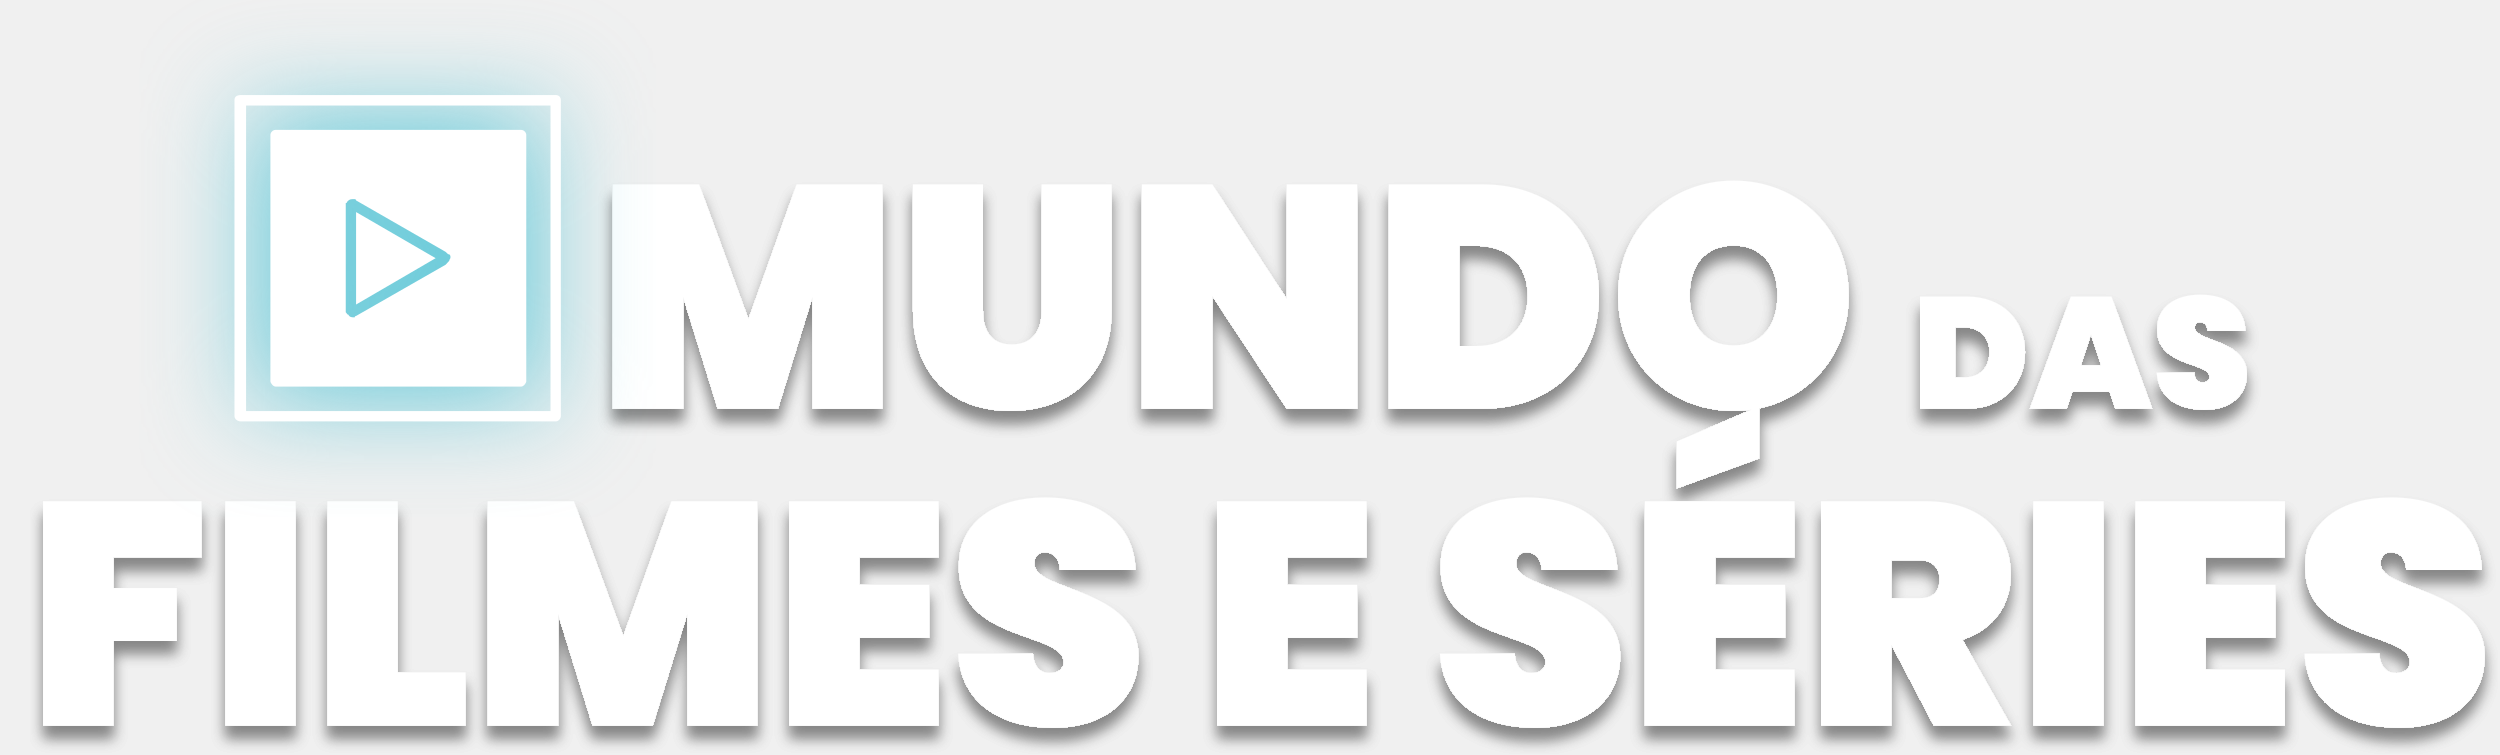
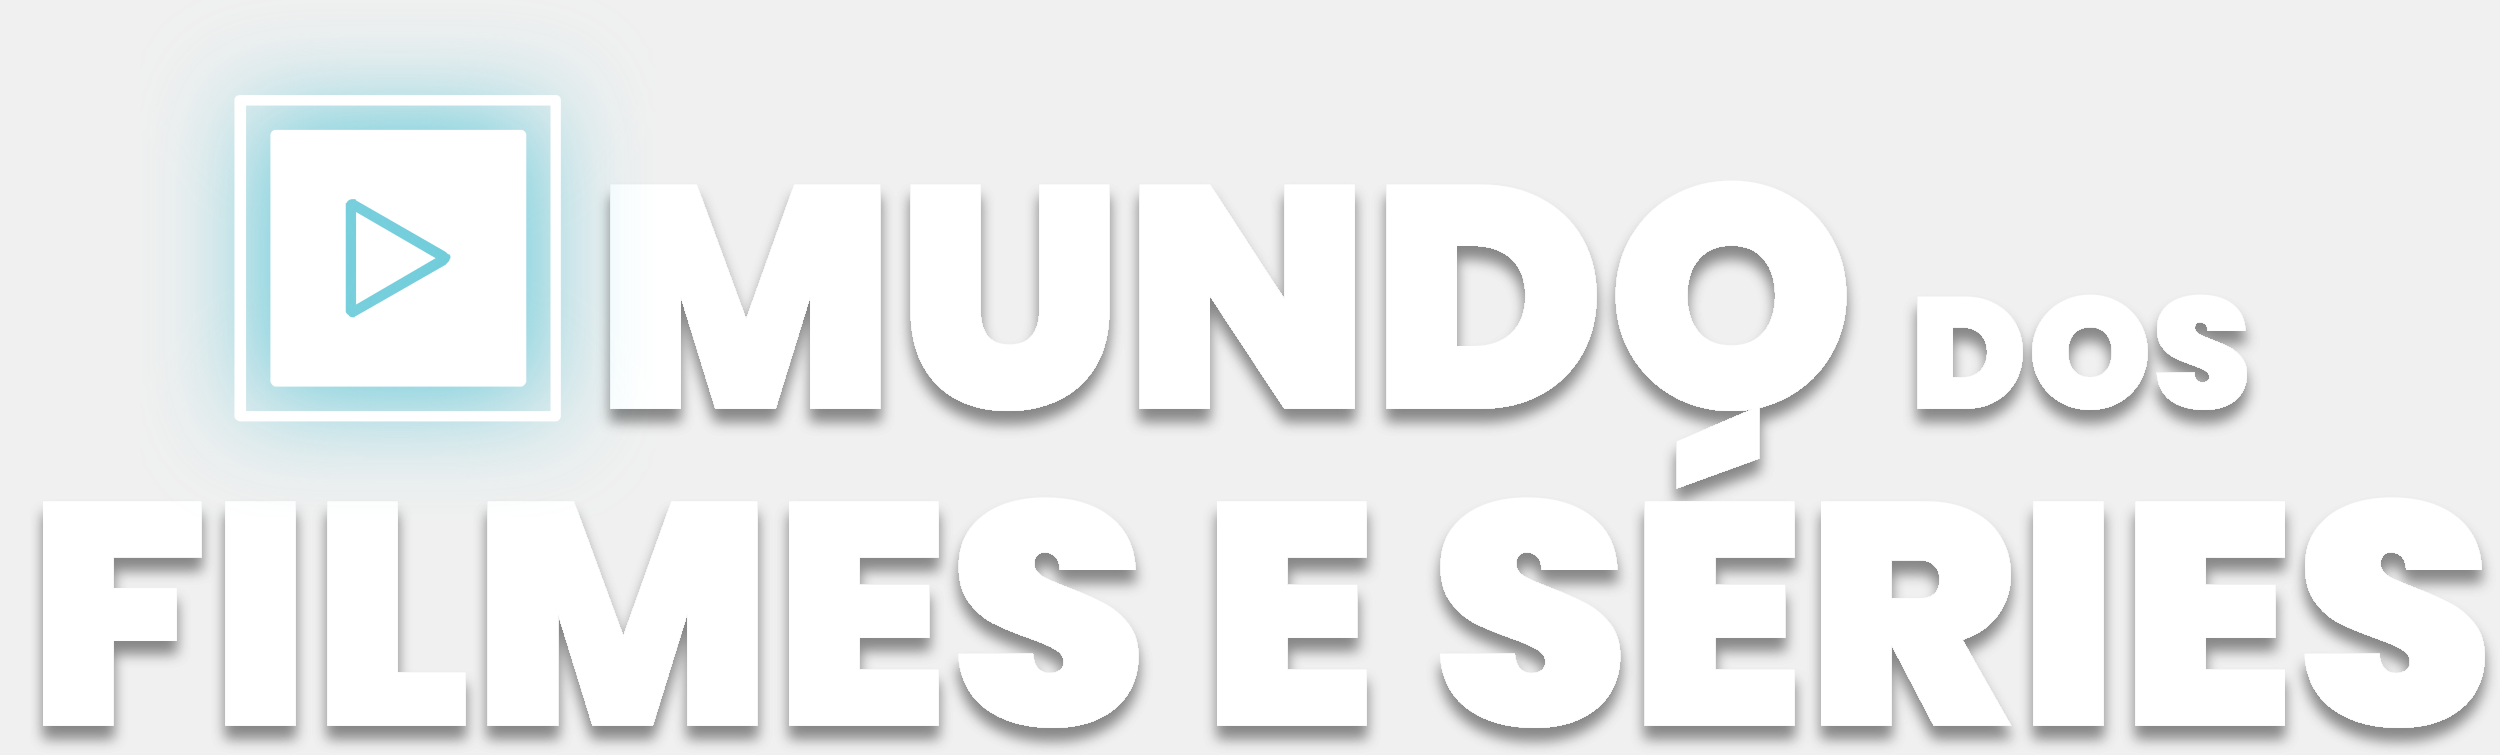
<svg xmlns="http://www.w3.org/2000/svg" width="789" height="238" viewBox="0 0 789 238" fill="none">
  <g filter="url(#filter0_dd_272_219)">
-     <path d="M193.416 129V58.2H220.616L236.216 100.7L251.416 58.2H278.516V129H256.416V93.7L245.516 129H226.516L215.616 93.7V129H193.416ZM288.133 98.1V58.2H310.233V98.1C310.233 104.2 312.633 108.7 319.333 108.7C326.033 108.7 328.733 104.2 328.733 98.1V58.2H350.833V98.1C350.833 119 336.533 129.7 318.833 129.7C301.133 129.7 288.133 119 288.133 98.1ZM406.108 58.2H428.308V129H406.108L382.608 93.4V129H360.408V58.2H382.608L406.108 94.4V58.2ZM467.838 58.2C490.438 58.2 504.638 73 504.638 93.4C504.638 113.6 490.438 129 467.838 129H438.338V58.2H467.838ZM460.538 109.2H465.838C475.638 109.2 482.138 103.7 482.138 93.4C482.138 83.1 475.638 77.6 465.838 77.6H460.538V109.2ZM583.454 93.3C583.454 114.6 567.154 129.7 547.154 129.7C527.054 129.7 510.654 114.6 510.654 93.3C510.654 72 527.054 57 547.154 57C567.354 57 583.454 72 583.454 93.3ZM533.254 93.3C533.254 102.7 538.054 109 547.154 109C556.054 109 560.954 102.7 560.954 93.3C560.954 83.7 556.054 77.5 547.154 77.5C538.054 77.5 533.254 83.7 533.254 93.3ZM620.705 93.6C632.005 93.6 639.105 101 639.105 111.2C639.105 121.3 632.005 129 620.705 129H605.955V93.6H620.705ZM617.055 119.1H619.705C624.605 119.1 627.855 116.35 627.855 111.2C627.855 106.05 624.605 103.3 619.705 103.3H617.055V119.1ZM667.563 129L665.813 123.65H654.013L652.263 129H640.613L653.563 93.6H666.363L679.263 129H667.563ZM663.113 115.3L659.913 105.45L656.713 115.3H663.113ZM709.135 118.05C709.135 124.55 704.185 129.35 695.635 129.35C687.535 129.35 681.185 125.6 680.685 117.65H692.485C692.685 120.25 694.085 120.7 695.185 120.7C696.285 120.7 697.335 120.2 697.335 118.95C697.285 114.15 680.585 115.9 680.785 103.8C680.785 96.7 686.785 93 694.335 93C702.885 93 708.385 97.1 708.685 104.45H696.735C696.635 102.3 695.485 101.65 694.285 101.65C693.385 101.65 692.685 102.25 692.685 103.45C692.685 107.9 709.135 107.15 709.135 118.05ZM13.582 229V158.2H63.582V175.8H35.782V185.6H55.782V202.3H35.782V229H13.582ZM71.102 229V158.2H93.302V229H71.102ZM103.328 158.2H125.528V212.2H146.928V229H103.328V158.2ZM153.914 229V158.2H181.114L196.714 200.7L211.914 158.2H239.014V229H216.914V193.7L206.014 229H187.014L176.114 193.7V229H153.914ZM296.231 158.2V175.9H271.231V184.6H293.231V201.3H271.231V211.3H296.231V229H249.031V158.2H296.231ZM359.298 207.1C359.298 220.1 349.398 229.7 332.298 229.7C316.098 229.7 303.398 222.2 302.398 206.3H325.998C326.398 211.5 329.198 212.4 331.398 212.4C333.598 212.4 335.698 211.4 335.698 208.9C335.598 199.3 302.198 202.8 302.598 178.6C302.598 164.4 314.598 157 329.698 157C346.798 157 357.798 165.2 358.398 179.9H334.498C334.298 175.6 331.998 174.3 329.598 174.3C327.798 174.3 326.398 175.5 326.398 177.9C326.398 186.8 359.298 185.3 359.298 207.1ZM431.29 158.2V175.9H406.29V184.6H428.29V201.3H406.29V211.3H431.29V229H384.09V158.2H431.29ZM511.348 207.1C511.348 220.1 501.448 229.7 484.348 229.7C468.148 229.7 455.448 222.2 454.448 206.3H478.048C478.448 211.5 481.248 212.4 483.448 212.4C485.648 212.4 487.748 211.4 487.748 208.9C487.648 199.3 454.248 202.8 454.648 178.6C454.648 164.4 466.648 157 481.748 157C498.848 157 509.848 165.2 510.448 179.9H486.548C486.348 175.6 484.048 174.3 481.648 174.3C479.848 174.3 478.448 175.5 478.448 177.9C478.448 186.8 511.348 185.3 511.348 207.1ZM566.348 158.2V175.9H541.348V184.6H563.348V201.3H541.348V211.3H566.348V229H519.148V158.2H566.348ZM529.248 139.3L555.148 128.3V144.7L529.248 154.1V139.3ZM612.115 182.8C612.115 179.2 609.915 176.8 605.715 176.8H596.915V188.8H605.715C609.915 188.8 612.115 187 612.115 182.8ZM574.715 158.2H607.715C625.515 158.2 634.615 168.4 634.615 181.4C634.615 190.7 629.415 198.6 619.315 201.9L634.715 229H610.315L597.015 203.6H596.915V229H574.715V158.2ZM641.707 229V158.2H663.907V229H641.707ZM721.134 158.2V175.9H696.134V184.6H718.134V201.3H696.134V211.3H721.134V229H673.934V158.2H721.134ZM784.2 207.1C784.2 220.1 774.3 229.7 757.2 229.7C741 229.7 728.3 222.2 727.3 206.3H750.9C751.3 211.5 754.1 212.4 756.3 212.4C758.5 212.4 760.6 211.4 760.6 208.9C760.5 199.3 727.1 202.8 727.5 178.6C727.5 164.4 739.5 157 754.6 157C771.7 157 782.7 165.2 783.3 179.9H759.4C759.2 175.6 756.9 174.3 754.5 174.3C752.7 174.3 751.3 175.5 751.3 177.9C751.3 186.8 784.2 185.3 784.2 207.1Z" fill="white" />
+     <path d="M277.784 58.2V129H255.684V93.7L244.784 129H225.784L214.884 93.7V129H192.684V58.2H219.884L235.484 100.7L250.684 58.2H277.784ZM309.501 58.2V98.1C309.501 101.367 310.201 103.967 311.601 105.9C313.067 107.767 315.401 108.7 318.601 108.7C321.801 108.7 324.167 107.767 325.701 105.9C327.234 103.967 328.001 101.367 328.001 98.1V58.2H350.101V98.1C350.101 104.833 348.701 110.6 345.901 115.4C343.101 120.133 339.267 123.7 334.401 126.1C329.534 128.5 324.101 129.7 318.101 129.7C312.101 129.7 306.767 128.5 302.101 126.1C297.501 123.7 293.901 120.133 291.301 115.4C288.701 110.667 287.401 104.9 287.401 98.1V58.2H309.501ZM427.576 129H405.376L381.876 93.4V129H359.676V58.2H381.876L405.376 94.4V58.2H427.576V129ZM467.105 58.2C474.505 58.2 480.972 59.7 486.505 62.7C492.105 65.7 496.405 69.867 499.405 75.2C502.405 80.533 503.905 86.6 503.905 93.4C503.905 100.133 502.405 106.2 499.405 111.6C496.405 117 492.105 121.267 486.505 124.4C480.972 127.467 474.505 129 467.105 129H437.605V58.2H467.105ZM465.105 109.2C470.105 109.2 474.072 107.833 477.005 105.1C479.939 102.367 481.405 98.467 481.405 93.4C481.405 88.333 479.939 84.433 477.005 81.7C474.072 78.967 470.105 77.6 465.105 77.6H459.805V109.2H465.105ZM546.422 129.7C539.755 129.7 533.622 128.133 528.022 125C522.489 121.867 518.089 117.533 514.822 112C511.555 106.467 509.922 100.233 509.922 93.3C509.922 86.367 511.555 80.133 514.822 74.6C518.089 69.067 522.489 64.767 528.022 61.7C533.622 58.567 539.755 57 546.422 57C553.089 57 559.189 58.567 564.722 61.7C570.255 64.767 574.622 69.067 577.822 74.6C581.089 80.133 582.722 86.367 582.722 93.3C582.722 100.233 581.089 106.467 577.822 112C574.622 117.533 570.222 121.867 564.622 125C559.089 128.133 553.022 129.7 546.422 129.7ZM546.422 109C550.822 109 554.222 107.6 556.622 104.8C559.022 101.933 560.222 98.1 560.222 93.3C560.222 88.433 559.022 84.6 556.622 81.8C554.222 78.933 550.822 77.5 546.422 77.5C541.955 77.5 538.522 78.933 536.122 81.8C533.722 84.6 532.522 88.433 532.522 93.3C532.522 98.1 533.722 101.933 536.122 104.8C538.522 107.6 541.955 109 546.422 109ZM619.973 93.6C623.673 93.6 626.906 94.35 629.673 95.85C632.473 97.35 634.623 99.433 636.123 102.1C637.623 104.767 638.373 107.8 638.373 111.2C638.373 114.567 637.623 117.6 636.123 120.3C634.623 123 632.473 125.133 629.673 126.7C626.906 128.233 623.673 129 619.973 129H605.223V93.6H619.973ZM618.973 119.1C621.473 119.1 623.456 118.417 624.923 117.05C626.389 115.683 627.123 113.733 627.123 111.2C627.123 108.667 626.389 106.717 624.923 105.35C623.456 103.983 621.473 103.3 618.973 103.3H616.323V119.1H618.973ZM659.631 129.35C656.298 129.35 653.231 128.567 650.431 127C647.664 125.433 645.464 123.267 643.831 120.5C642.198 117.733 641.381 114.617 641.381 111.15C641.381 107.683 642.198 104.567 643.831 101.8C645.464 99.033 647.664 96.883 650.431 95.35C653.231 93.783 656.298 93 659.631 93C662.964 93 666.014 93.783 668.781 95.35C671.548 96.883 673.731 99.033 675.331 101.8C676.964 104.567 677.781 107.683 677.781 111.15C677.781 114.617 676.964 117.733 675.331 120.5C673.731 123.267 671.531 125.433 668.731 127C665.964 128.567 662.931 129.35 659.631 129.35ZM659.631 119C661.831 119 663.531 118.3 664.731 116.9C665.931 115.467 666.531 113.55 666.531 111.15C666.531 108.717 665.931 106.8 664.731 105.4C663.531 103.967 661.831 103.25 659.631 103.25C657.398 103.25 655.681 103.967 654.481 105.4C653.281 106.8 652.681 108.717 652.681 111.15C652.681 113.55 653.281 115.467 654.481 116.9C655.681 118.3 657.398 119 659.631 119ZM695.635 129.35C691.402 129.35 687.902 128.367 685.135 126.4C682.402 124.4 680.918 121.483 680.685 117.65H692.485C692.652 119.683 693.552 120.7 695.185 120.7C695.785 120.7 696.285 120.567 696.685 120.3C697.118 120 697.335 119.55 697.335 118.95C697.335 118.117 696.885 117.45 695.985 116.95C695.085 116.417 693.685 115.817 691.785 115.15C689.518 114.35 687.635 113.567 686.135 112.8C684.668 112.033 683.402 110.917 682.335 109.45C681.268 107.983 680.752 106.1 680.785 103.8C680.785 101.5 681.368 99.55 682.535 97.95C683.735 96.317 685.352 95.083 687.385 94.25C689.452 93.417 691.768 93 694.335 93C698.668 93 702.102 94 704.635 96C707.202 98 708.552 100.817 708.685 104.45H696.735C696.702 103.45 696.452 102.733 695.985 102.3C695.518 101.867 694.952 101.65 694.285 101.65C693.818 101.65 693.435 101.817 693.135 102.15C692.835 102.45 692.685 102.883 692.685 103.45C692.685 104.25 693.118 104.917 693.985 105.45C694.885 105.95 696.302 106.567 698.235 107.3C700.468 108.133 702.302 108.933 703.735 109.7C705.202 110.467 706.468 111.533 707.535 112.9C708.602 114.267 709.135 115.983 709.135 118.05C709.135 120.217 708.602 122.167 707.535 123.9C706.468 125.6 704.918 126.933 702.885 127.9C700.852 128.867 698.435 129.35 695.635 129.35ZM63.582 158.2V175.8H35.782V185.6H55.782V202.3H35.782V229H13.582V158.2H63.582ZM93.302 158.2V229H71.102V158.2H93.302ZM125.528 212.2H146.928V229H103.328V158.2H125.528V212.2ZM239.014 158.2V229H216.914V193.7L206.014 229H187.014L176.114 193.7V229H153.914V158.2H181.114L196.714 200.7L211.914 158.2H239.014ZM271.231 175.9V184.6H293.231V201.3H271.231V211.3H296.231V229H249.031V158.2H296.231V175.9H271.231ZM332.298 229.7C323.831 229.7 316.831 227.733 311.298 223.8C305.831 219.8 302.864 213.967 302.398 206.3H325.998C326.331 210.367 328.131 212.4 331.398 212.4C332.598 212.4 333.598 212.133 334.398 211.6C335.264 211 335.698 210.1 335.698 208.9C335.698 207.233 334.798 205.9 332.998 204.9C331.198 203.833 328.398 202.633 324.598 201.3C320.064 199.7 316.298 198.133 313.298 196.6C310.364 195.067 307.831 192.833 305.698 189.9C303.564 186.967 302.531 183.2 302.598 178.6C302.598 174 303.764 170.1 306.098 166.9C308.498 163.633 311.731 161.167 315.798 159.5C319.931 157.833 324.564 157 329.698 157C338.364 157 345.231 159 350.298 163C355.431 167 358.131 172.633 358.398 179.9H334.498C334.431 177.9 333.931 176.467 332.998 175.6C332.064 174.733 330.931 174.3 329.598 174.3C328.664 174.3 327.898 174.633 327.298 175.3C326.698 175.9 326.398 176.767 326.398 177.9C326.398 179.5 327.264 180.833 328.998 181.9C330.798 182.9 333.631 184.133 337.498 185.6C341.964 187.267 345.631 188.867 348.498 190.4C351.431 191.933 353.964 194.067 356.098 196.8C358.231 199.533 359.298 202.967 359.298 207.1C359.298 211.433 358.231 215.333 356.098 218.8C353.964 222.2 350.864 224.867 346.798 226.8C342.731 228.733 337.898 229.7 332.298 229.7ZM406.29 175.9V184.6H428.29V201.3H406.29V211.3H431.29V229H384.09V158.2H431.29V175.9H406.29ZM484.348 229.7C475.882 229.7 468.882 227.733 463.348 223.8C457.882 219.8 454.915 213.967 454.448 206.3H478.048C478.382 210.367 480.182 212.4 483.448 212.4C484.648 212.4 485.648 212.133 486.448 211.6C487.315 211 487.748 210.1 487.748 208.9C487.748 207.233 486.848 205.9 485.048 204.9C483.248 203.833 480.448 202.633 476.648 201.3C472.115 199.7 468.348 198.133 465.348 196.6C462.415 195.067 459.882 192.833 457.748 189.9C455.615 186.967 454.582 183.2 454.648 178.6C454.648 174 455.815 170.1 458.148 166.9C460.548 163.633 463.782 161.167 467.848 159.5C471.982 157.833 476.615 157 481.748 157C490.415 157 497.282 159 502.348 163C507.482 167 510.182 172.633 510.448 179.9H486.548C486.482 177.9 485.982 176.467 485.048 175.6C484.115 174.733 482.982 174.3 481.648 174.3C480.715 174.3 479.948 174.633 479.348 175.3C478.748 175.9 478.448 176.767 478.448 177.9C478.448 179.5 479.315 180.833 481.048 181.9C482.848 182.9 485.682 184.133 489.548 185.6C494.015 187.267 497.682 188.867 500.548 190.4C503.482 191.933 506.015 194.067 508.148 196.8C510.282 199.533 511.348 202.967 511.348 207.1C511.348 211.433 510.282 215.333 508.148 218.8C506.015 222.2 502.915 224.867 498.848 226.8C494.782 228.733 489.948 229.7 484.348 229.7ZM541.348 175.9V184.6H563.348V201.3H541.348V211.3H566.348V229H519.148V158.2H566.348V175.9H541.348ZM555.148 144.7L529.248 154.1V139.3L555.148 128.3V144.7ZM610.315 229L597.015 203.6H596.915V229H574.715V158.2H607.715C613.448 158.2 618.348 159.233 622.415 161.3C626.482 163.3 629.515 166.067 631.515 169.6C633.582 173.067 634.615 177 634.615 181.4C634.615 186.133 633.282 190.333 630.615 194C628.015 197.667 624.248 200.3 619.315 201.9L634.715 229H610.315ZM596.915 188.8H605.715C607.848 188.8 609.448 188.333 610.515 187.4C611.582 186.4 612.115 184.867 612.115 182.8C612.115 180.933 611.548 179.467 610.415 178.4C609.348 177.333 607.782 176.8 605.715 176.8H596.915V188.8ZM663.907 158.2V229H641.707V158.2H663.907ZM696.134 175.9V184.6H718.134V201.3H696.134V211.3H721.134V229H673.934V158.2H721.134V175.9H696.134ZM757.2 229.7C748.733 229.7 741.733 227.733 736.2 223.8C730.733 219.8 727.767 213.967 727.3 206.3H750.9C751.233 210.367 753.033 212.4 756.3 212.4C757.5 212.4 758.5 212.133 759.3 211.6C760.167 211 760.6 210.1 760.6 208.9C760.6 207.233 759.7 205.9 757.9 204.9C756.1 203.833 753.3 202.633 749.5 201.3C744.967 199.7 741.2 198.133 738.2 196.6C735.267 195.067 732.733 192.833 730.6 189.9C728.467 186.967 727.433 183.2 727.5 178.6C727.5 174 728.667 170.1 731 166.9C733.4 163.633 736.633 161.167 740.7 159.5C744.833 157.833 749.467 157 754.6 157C763.267 157 770.133 159 775.2 163C780.333 167 783.033 172.633 783.3 179.9H759.4C759.333 177.9 758.833 176.467 757.9 175.6C756.967 174.733 755.833 174.3 754.5 174.3C753.567 174.3 752.8 174.633 752.2 175.3C751.6 175.9 751.3 176.767 751.3 177.9C751.3 179.5 752.167 180.833 753.9 181.9C755.7 182.9 758.533 184.133 762.4 185.6C766.867 187.267 770.533 188.867 773.4 190.4C776.333 191.933 778.867 194.067 781 196.8C783.133 199.533 784.2 202.967 784.2 207.1C784.2 211.433 783.133 215.333 781 218.8C778.867 222.2 775.767 224.867 771.7 226.8C767.633 228.733 762.8 229.7 757.2 229.7Z" fill="white" />
  </g>
  <g filter="url(#filter1_f_272_219)">
    <path fill-rule="evenodd" clip-rule="evenodd" d="M86.937 40.995H164.495C165.293 40.995 166.091 41.764 166.091 42.599V120.401C166.091 120.802 165.293 122.005 164.495 122.005H86.937C86.139 122.005 85.341 120.768 85.341 120.401V42.599C85.341 41.764 86.139 40.995 86.937 40.995ZM137.456 81.467L112.38 66.929V96.105L137.456 81.5V81.467ZM112.38 63.253L140.649 79.495C141.048 79.896 141.414 80.33 141.88 80.33C142.279 80.731 142.279 81.5 141.88 81.934C141.88 81.934 141.88 82.335 141.414 82.703C141.148 83.015 140.893 83.293 140.649 83.539L112.38 99.714C112.38 99.714 111.947 99.714 111.947 100.148H111.548C111.149 100.148 110.318 100.148 109.952 99.313C109.52 99.313 109.52 98.912 109.12 98.544V64.088C109.12 64.088 109.553 64.088 109.553 63.687C109.985 63.219 110.351 62.852 111.182 62.852H111.947C111.947 62.852 112.38 62.852 112.38 63.253ZM76.062 30H175.404C176.202 30 177 30.468 177 31.604V131.329C177 132.165 176.202 133 175.404 133H76.062C74.831 133 74 132.165 74 131.329V31.604C74 30.434 74.831 30 76.062 30ZM173.741 33.309H77.658V129.725H173.741V33.309Z" fill="#60C8D8" />
  </g>
  <path fill-rule="evenodd" clip-rule="evenodd" d="M86.937 40.995H164.495C165.293 40.995 166.091 41.764 166.091 42.599V120.401C166.091 120.802 165.293 122.005 164.495 122.005H86.937C86.139 122.005 85.341 120.768 85.341 120.401V42.599C85.341 41.764 86.139 40.995 86.937 40.995ZM137.456 81.467L112.38 66.929V96.105L137.456 81.5V81.467ZM112.38 63.253L140.649 79.495C141.048 79.896 141.414 80.33 141.88 80.33C142.279 80.731 142.279 81.5 141.88 81.934C141.88 81.934 141.88 82.335 141.414 82.703C141.148 83.015 140.893 83.293 140.649 83.539L112.38 99.714C112.38 99.714 111.947 99.714 111.947 100.148H111.548C111.149 100.148 110.318 100.148 109.952 99.313C109.52 99.313 109.52 98.912 109.12 98.544V64.088C109.12 64.088 109.553 64.088 109.553 63.687C109.985 63.219 110.351 62.852 111.182 62.852H111.947C111.947 62.852 112.38 62.852 112.38 63.253ZM76.062 30H175.404C176.202 30 177 30.468 177 31.604V131.329C177 132.164 176.202 133 175.404 133H76.062C74.831 133 74 132.164 74 131.329V31.604C74 30.434 74.831 30 76.062 30ZM173.741 33.309H77.658V129.725H173.741V33.309Z" fill="white" />
  <defs>
    <filter id="filter0_dd_272_219" x="9.582" y="57" width="778.618" height="180.7" filterUnits="userSpaceOnUse" color-interpolation-filters="sRGB">
      <feFlood flood-opacity="0" result="BackgroundImageFix" />
      <feColorMatrix in="SourceAlpha" type="matrix" values="0 0 0 0 0 0 0 0 0 0 0 0 0 0 0 0 0 0 127 0" result="hardAlpha" />
      <feOffset dy="4" />
      <feGaussianBlur stdDeviation="2" />
      <feComposite in2="hardAlpha" operator="out" />
      <feColorMatrix type="matrix" values="0 0 0 0 0 0 0 0 0 0 0 0 0 0 0 0 0 0 0.25 0" />
      <feBlend mode="normal" in2="BackgroundImageFix" result="effect1_dropShadow_272_219" />
      <feColorMatrix in="SourceAlpha" type="matrix" values="0 0 0 0 0 0 0 0 0 0 0 0 0 0 0 0 0 0 127 0" result="hardAlpha" />
      <feOffset dy="4" />
      <feGaussianBlur stdDeviation="2" />
      <feComposite in2="hardAlpha" operator="out" />
      <feColorMatrix type="matrix" values="0 0 0 0 0 0 0 0 0 0 0 0 0 0 0 0 0 0 0.25 0" />
      <feBlend mode="normal" in2="effect1_dropShadow_272_219" result="effect2_dropShadow_272_219" />
      <feBlend mode="normal" in="SourceGraphic" in2="effect2_dropShadow_272_219" result="shape" />
    </filter>
    <filter id="filter1_f_272_219" x="44" y="0" width="163" height="163" filterUnits="userSpaceOnUse" color-interpolation-filters="sRGB">
      <feFlood flood-opacity="0" result="BackgroundImageFix" />
      <feBlend mode="normal" in="SourceGraphic" in2="BackgroundImageFix" result="shape" />
      <feGaussianBlur stdDeviation="15" result="effect1_foregroundBlur_272_219" />
    </filter>
  </defs>
</svg>
